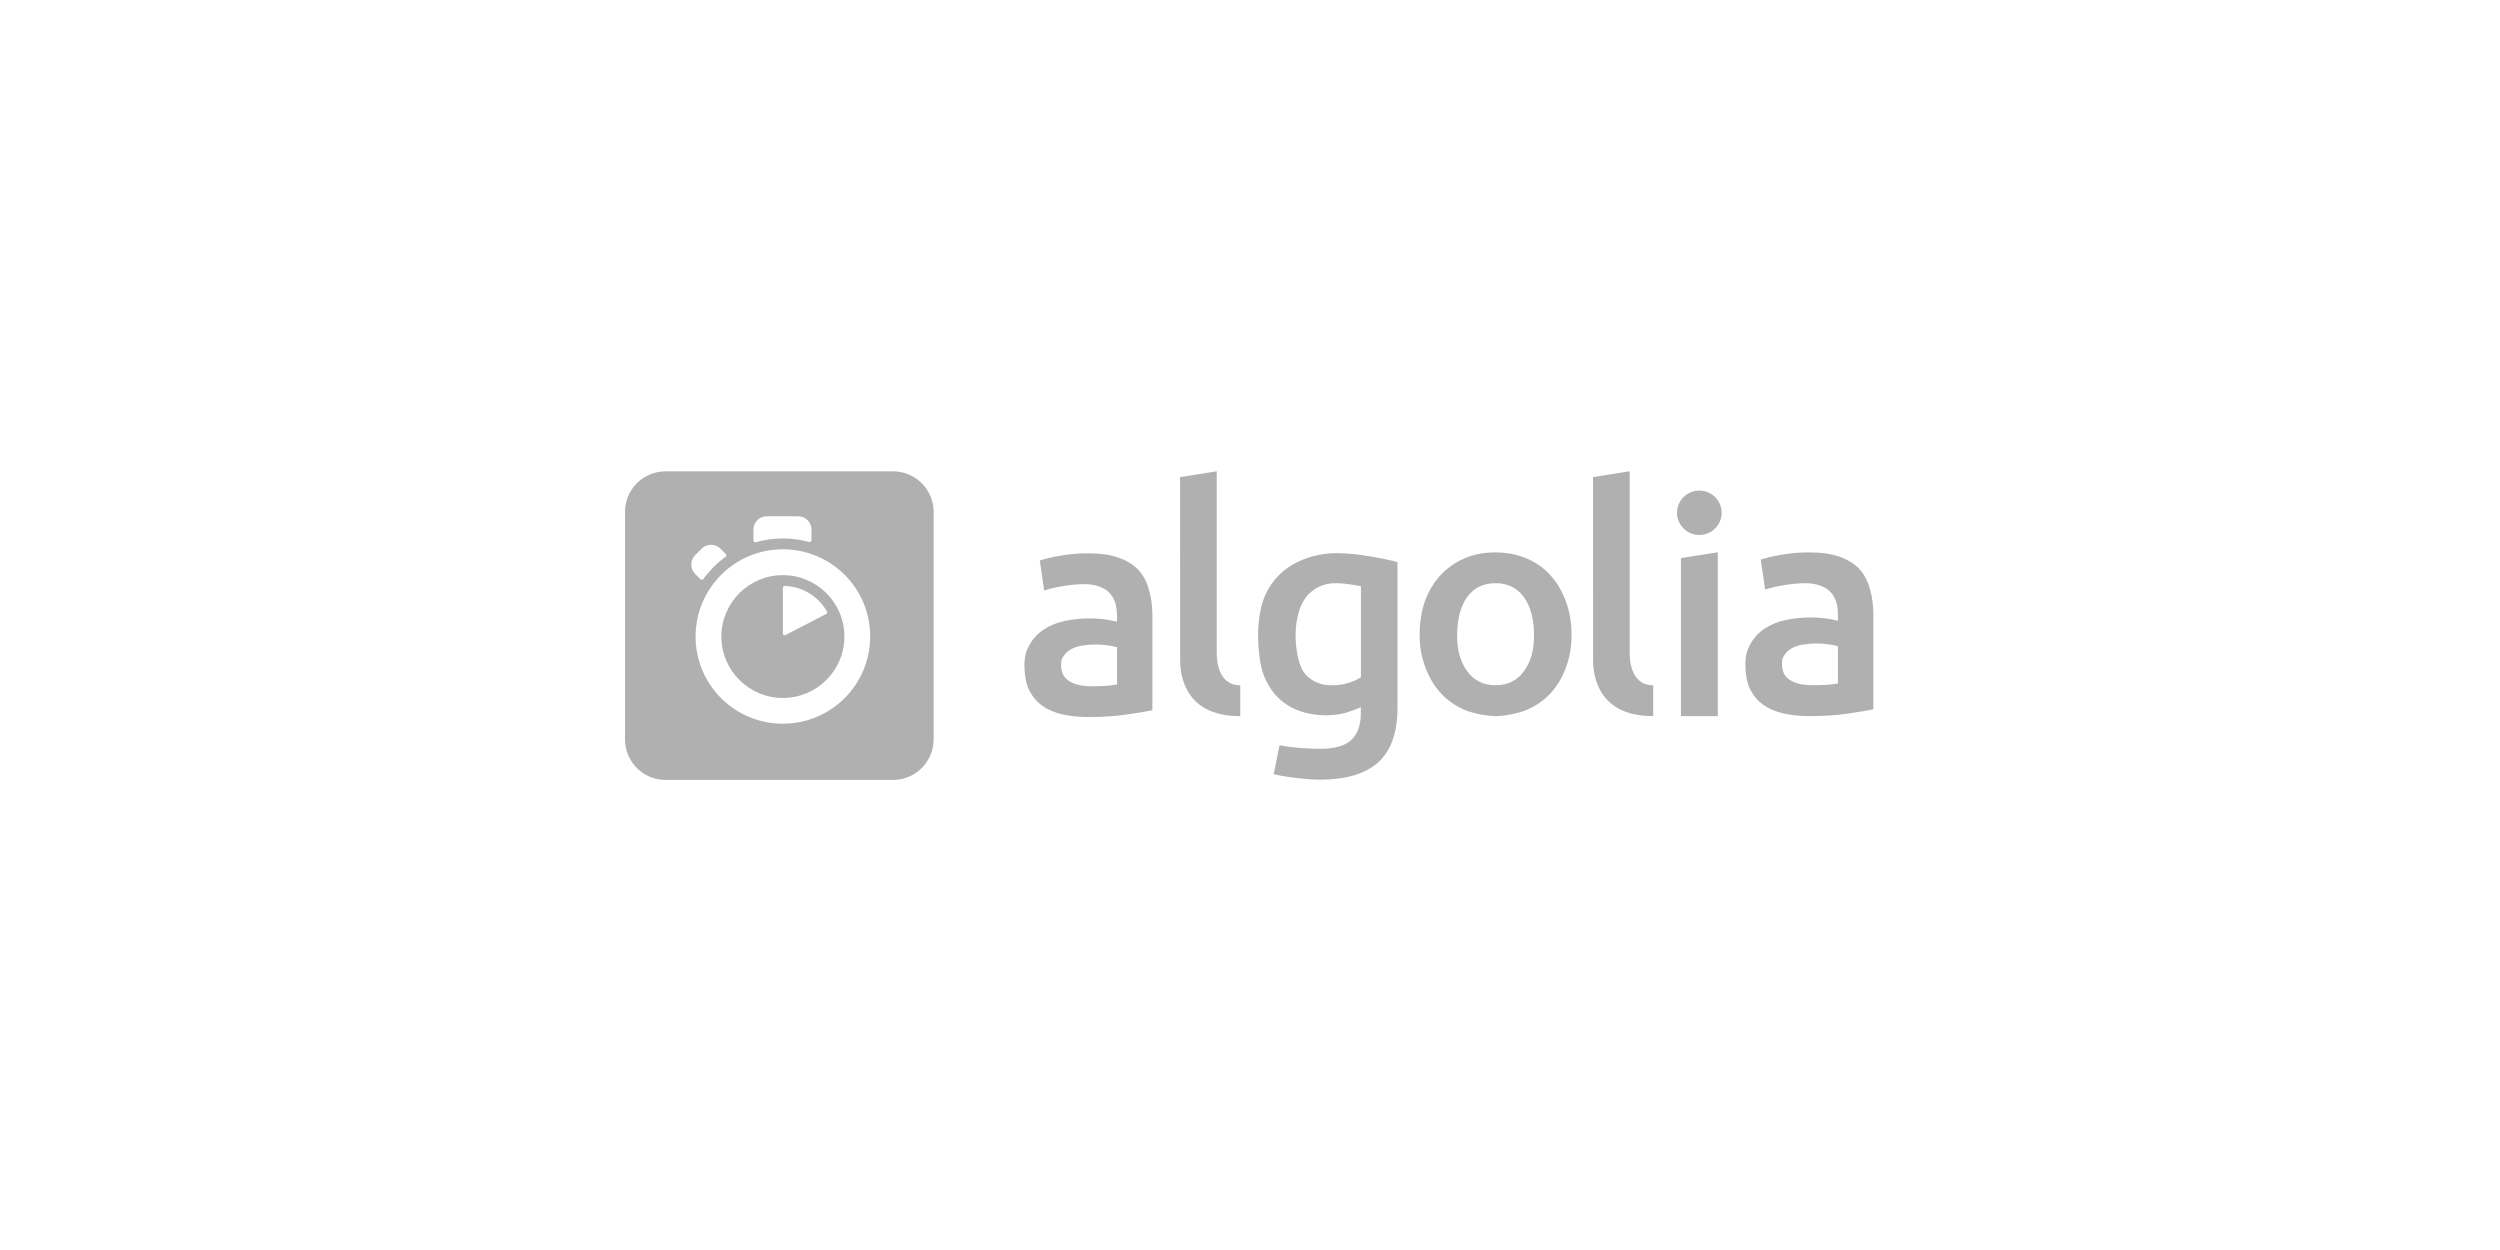
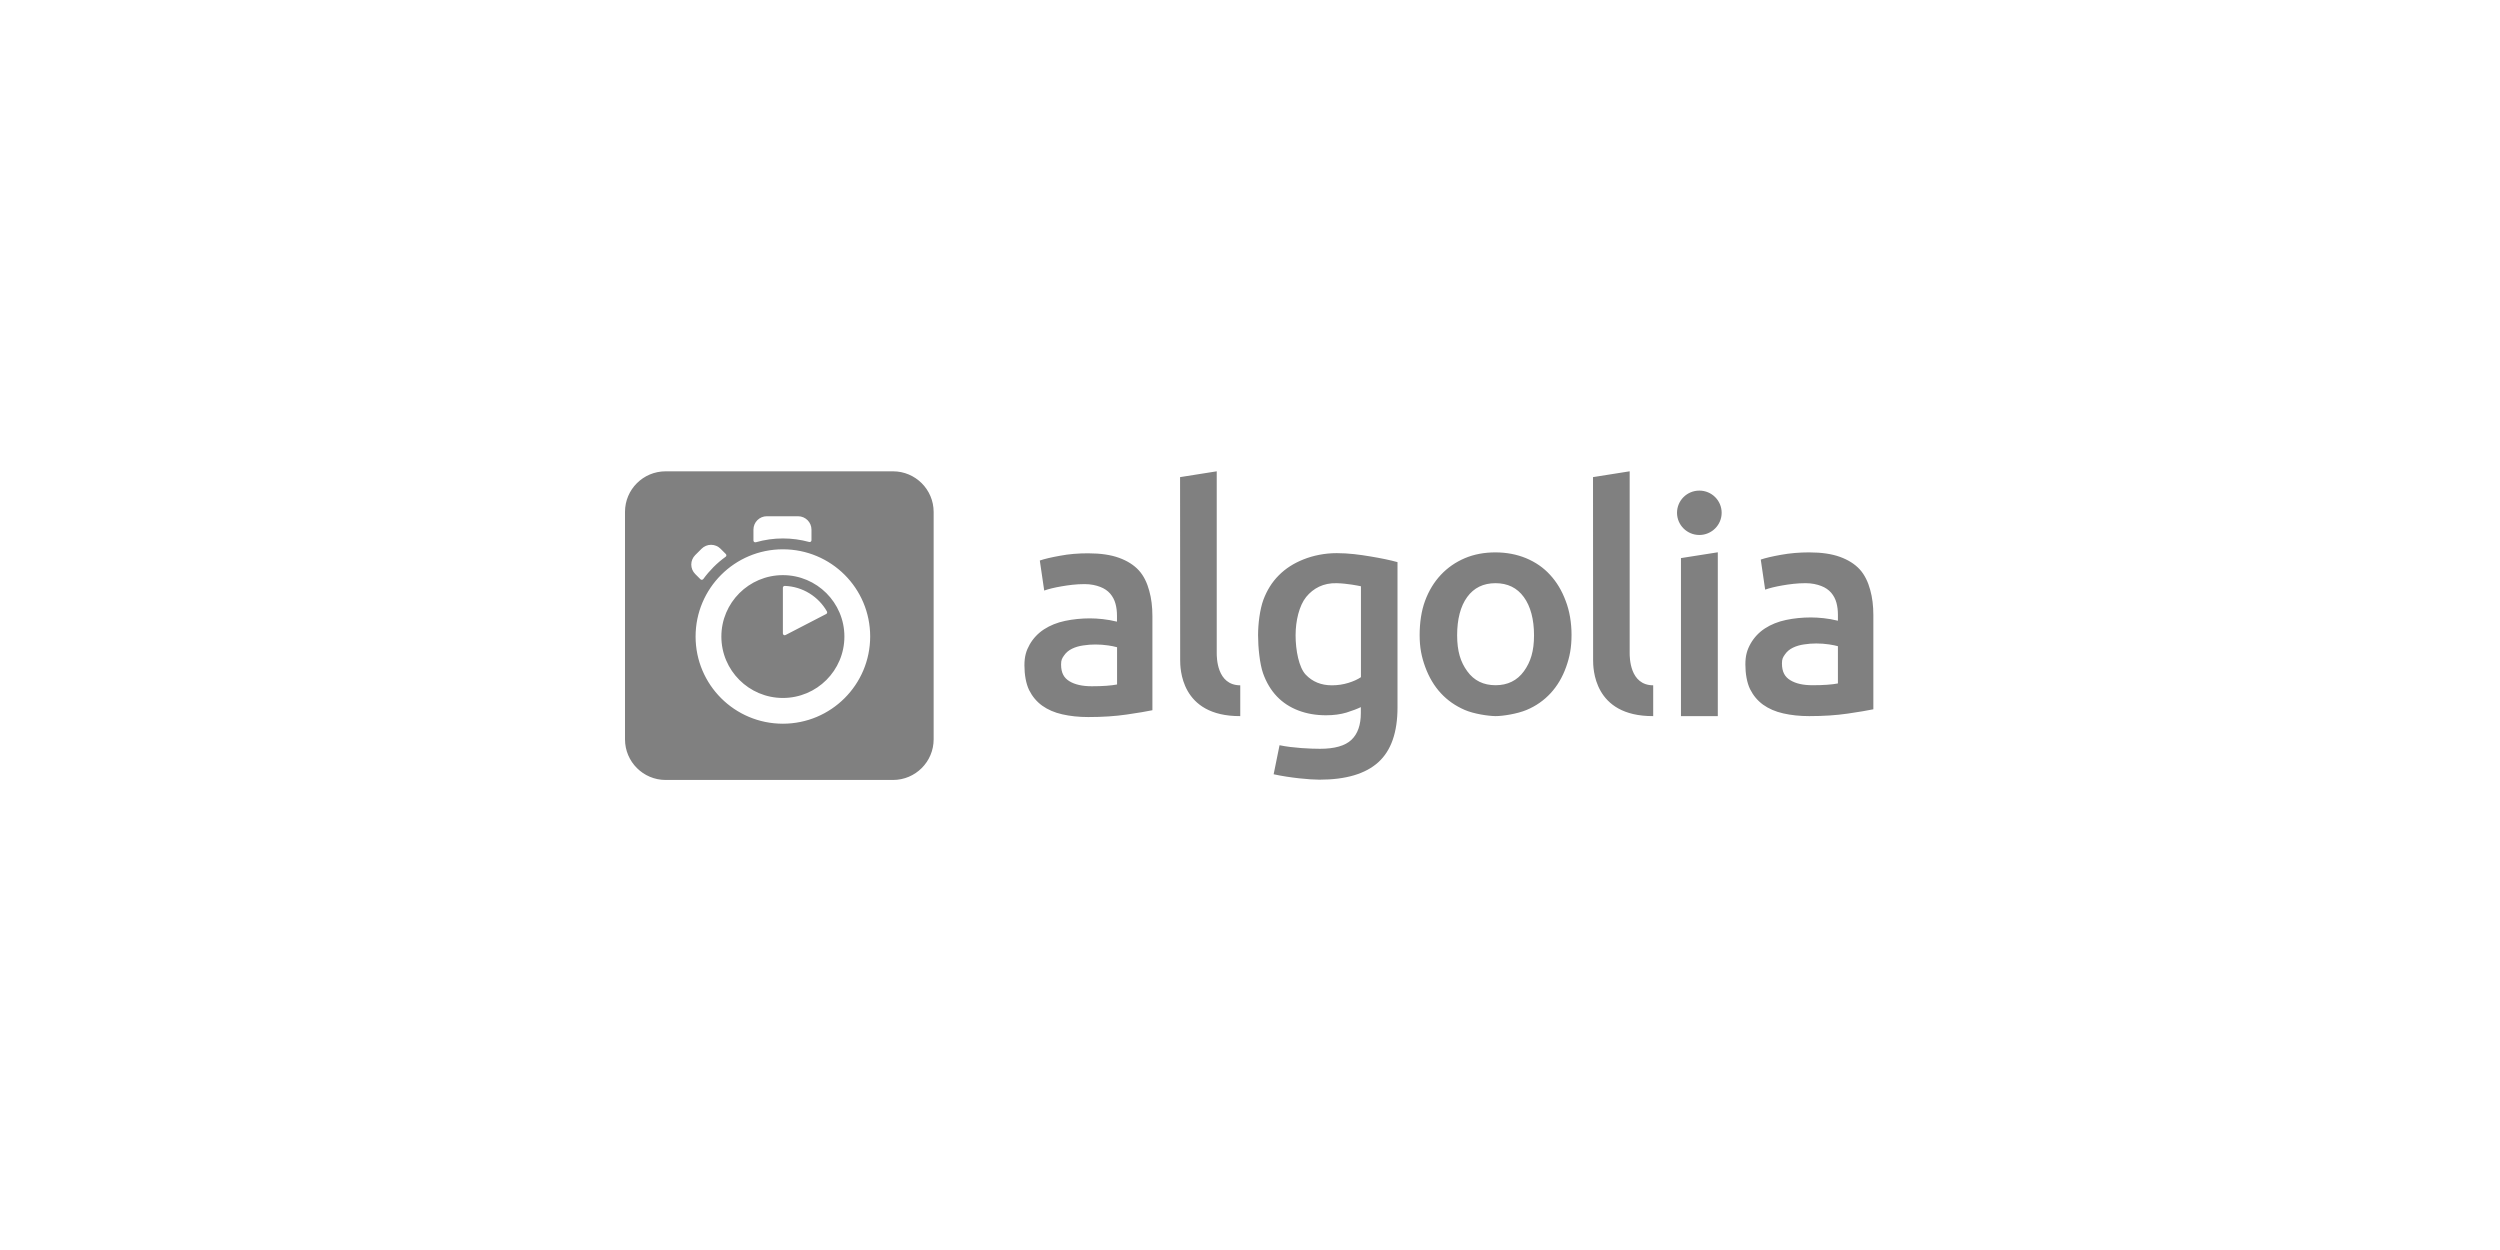
<svg xmlns="http://www.w3.org/2000/svg" viewBox="0 0 400 200">
-   <g fill="#b0b0b0" fill-rule="nonzero">
+   <g fill="#808080" fill-rule="nonzero">
    <path d="M142.881 75.411c3.58 0 6.502 2.907 6.502 6.502v36.381c0 3.58-2.907 6.5-6.502 6.5h-36.379c-3.58 0-6.502-2.905-6.502-6.5V81.897c0-3.578 2.905-6.486 6.502-6.486h36.379zM125.261 87.888c-7.712 0-13.967 6.247-13.967 13.959 0 7.714 6.255 13.947 13.967 13.947 7.712 0 13.967-6.247 13.967-13.961 0-7.714-6.241-13.944-13.967-13.944zm0 4.134c5.432 0 9.842 4.403 9.842 9.825 0 5.422-4.395 9.827-9.842 9.827-5.43 0-9.842-4.405-9.842-9.827s4.412-9.825 9.842-9.825zm.3 1.722c-.15 0-.3.119-.3.284v7.325c0 .21.226.36.42.255l6.512-3.37c.148-.074.193-.255.119-.403-1.35-2.368-3.856-3.986-6.751-4.091zm-11.791-6.575c-.568 0-1.114.226-1.515.628l-1.021 1.019c-.403.401-.63.945-.63 1.513 0 .568.227 1.113.63 1.513l.84.84c.136.134.331.103.451-.031a16.41 16.41 0 011.636-1.918 15.506 15.506 0 011.934-1.646c.15-.091.165-.3.045-.436l-.854-.854c-.402-.402-.947-.628-1.515-.628zm13.923-4.57h-4.998c-1.183-0-2.143.959-2.144 2.142v1.739c0 .193.179.329.374.284 1.414-.408 2.878-.615 4.35-.613 1.426 0 2.837.193 4.202.568.181.045.36-.088.36-.284v-1.693c-.001-1.183-.961-2.142-2.144-2.142zM198.442 114.579c-9.615.045-9.615-7.759-9.615-9.002l-.016-29.237 5.866-.93v29.058c0 .706 0 5.169 3.765 5.183v4.928h0zm-23.778-4.778c1.8 0 3.136-.105 4.066-.284v-5.961a12.015 12.015 0 00-1.412-.286 13.886 13.886 0 00-2.04-.15c-.646 0-1.307.045-1.965.15-.66.091-1.261.27-1.786.525-.525.255-.961.615-1.276 1.078-.329.465-.479.735-.479 1.438 0 1.377.479 2.173 1.35 2.695.87.525 2.056.794 3.542.794zm-.51-21.27c1.934 0 3.57.241 4.891.72 1.319.479 2.385 1.152 3.165 2.006.796.868 1.335 2.023 1.665 3.251.346 1.228.51 2.576.51 4.058v15.07c-.899.193-2.266.418-4.095.687-1.83.27-3.885.405-6.167.405-1.514 0-2.909-.15-4.154-.434-1.261-.284-2.325-.749-3.226-1.393-.885-.644-1.574-1.469-2.084-2.486-.496-1.021-.751-2.457-.751-3.955 0-1.438.284-2.352.842-3.342.568-.988 1.333-1.796 2.294-2.426.975-.63 2.084-1.078 3.36-1.348 1.276-.27 2.611-.405 3.99-.405.646 0 1.321.045 2.041.119.706.076 1.471.212 2.282.405v-.959c0-.673-.076-1.317-.241-1.916-.158-.59-.446-1.138-.842-1.603-.405-.465-.928-.825-1.588-1.078-.66-.255-1.502-.451-2.506-.451-1.35 0-2.58.165-3.706.36-1.126.193-2.056.42-2.761.673l-.704-4.807c.735-.255 1.829-.51 3.241-.763 1.409-.272 2.926-.391 4.545-.391h0zm115.848 21.105c1.8 0 3.134-.105 4.064-.286v-5.959c-.329-.091-.794-.195-1.409-.286a13.915 13.915 0 00-2.041-.15c-.644 0-1.305.045-1.965.15-.658.091-1.259.27-1.784.525-.527.255-.961.615-1.276 1.078-.331.465-.479.735-.479 1.438 0 1.377.479 2.173 1.35 2.695.885.539 2.056.794 3.541.794zm-.496-21.253c1.934 0 3.57.239 4.891.718 1.319.479 2.385 1.152 3.165 2.006.78.854 1.335 2.023 1.665 3.251.346 1.228.51 2.576.51 4.06v15.068c-.899.193-2.265.418-4.095.689-1.829.27-3.885.403-6.167.403-1.514 0-2.909-.15-4.154-.434-1.261-.284-2.325-.749-3.226-1.393-.885-.644-1.574-1.469-2.084-2.486-.496-1.019-.751-2.457-.751-3.955 0-1.438.286-2.352.842-3.342.568-.988 1.333-1.796 2.294-2.426.975-.628 2.084-1.078 3.36-1.348 1.276-.27 2.611-.403 3.992-.403.644 0 1.319.045 2.039.119.72.074 1.471.21 2.28.405v-.959c0-.675-.074-1.319-.239-1.918-.158-.59-.445-1.138-.842-1.603-.405-.465-.928-.825-1.588-1.078-.661-.255-1.502-.449-2.506-.449-1.35 0-2.58.165-3.706.358-1.126.195-2.056.42-2.761.675l-.704-4.809c.735-.255 1.829-.508 3.241-.763 1.409-.255 2.924-.389 4.545-.389zm-17.613-2.786c1.965 0 3.572-1.588 3.572-3.551 0-1.961-1.591-3.549-3.572-3.549-1.979 0-3.57 1.588-3.57 3.549 0 1.963 1.605 3.551 3.57 3.551zm2.955 28.981h-5.895V89.295l5.895-.928v26.212h0zm-10.336 0c-9.615.045-9.615-7.759-9.615-9.002l-.016-29.237 5.866-.93v29.058c0 .706 0 5.169 3.765 5.183v4.928zm-19.068-12.941c0-2.533-.556-4.644-1.635-6.111-1.08-1.484-2.595-2.216-4.531-2.216-1.934 0-3.451.733-4.529 2.216-1.08 1.481-1.607 3.578-1.607 6.111 0 2.562.541 4.282 1.621 5.765 1.08 1.498 2.595 2.233 4.531 2.233 1.934 0 3.451-.749 4.531-2.233 1.08-1.498 1.619-3.204 1.619-5.765zm6-.014c0 1.977-.284 3.473-.87 5.107-.584 1.632-1.409 3.025-2.473 4.179-1.066 1.152-2.342 2.051-3.842 2.681-1.5.628-3.811.988-4.965.988-1.156-.014-3.451-.344-4.936-.988-1.486-.644-2.761-1.529-3.825-2.681-1.066-1.154-1.891-2.547-2.491-4.179-.599-1.634-.899-3.13-.899-5.107 0-1.977.269-3.881.87-5.498.601-1.617 1.44-2.996 2.521-4.148 1.08-1.154 2.37-2.039 3.84-2.667 1.486-.63 3.121-.928 4.891-.928 1.772 0 3.405.313 4.905.928 1.502.628 2.793 1.512 3.842 2.667 1.063 1.152 1.889 2.531 2.49 4.148.63 1.617.944 3.521.944 5.498h-0zm-44.15 0c0 2.455.539 5.181 1.619 6.319 1.08 1.14 2.475 1.708 4.187 1.708.93 0 1.815-.134 2.64-.389.825-.255 1.484-.556 2.011-.914V93.805c-.42-.091-2.175-.451-3.872-.494-2.13-.062-3.749.809-4.889 2.2-1.126 1.395-1.695 3.835-1.695 6.113zm16.307 11.562c0 4-1.021 6.92-3.077 8.778-2.053 1.856-5.189 2.786-9.42 2.786-1.545 0-4.755-.3-7.321-.868l.944-4.644c2.146.449 4.981.57 6.467.57 2.354 0 4.035-.479 5.039-1.438 1.006-.959 1.5-2.381 1.5-4.27v-.959c-.584.284-1.35.57-2.294.87-.944.284-2.039.434-3.272.434-1.619 0-3.091-.255-4.424-.765-1.335-.508-2.492-1.257-3.436-2.247-.944-.988-1.695-2.23-2.22-3.714-.525-1.484-.796-4.134-.796-6.08 0-1.827.286-4.119.842-5.648.57-1.527 1.379-2.846 2.475-3.938 1.081-1.093 2.401-1.932 3.947-2.547 1.545-.613 3.358-1.002 5.323-1.002 1.907 0 3.663.239 5.372.525 1.71.284 3.165.582 4.35.912v23.247h0z" />
  </g>
</svg>
